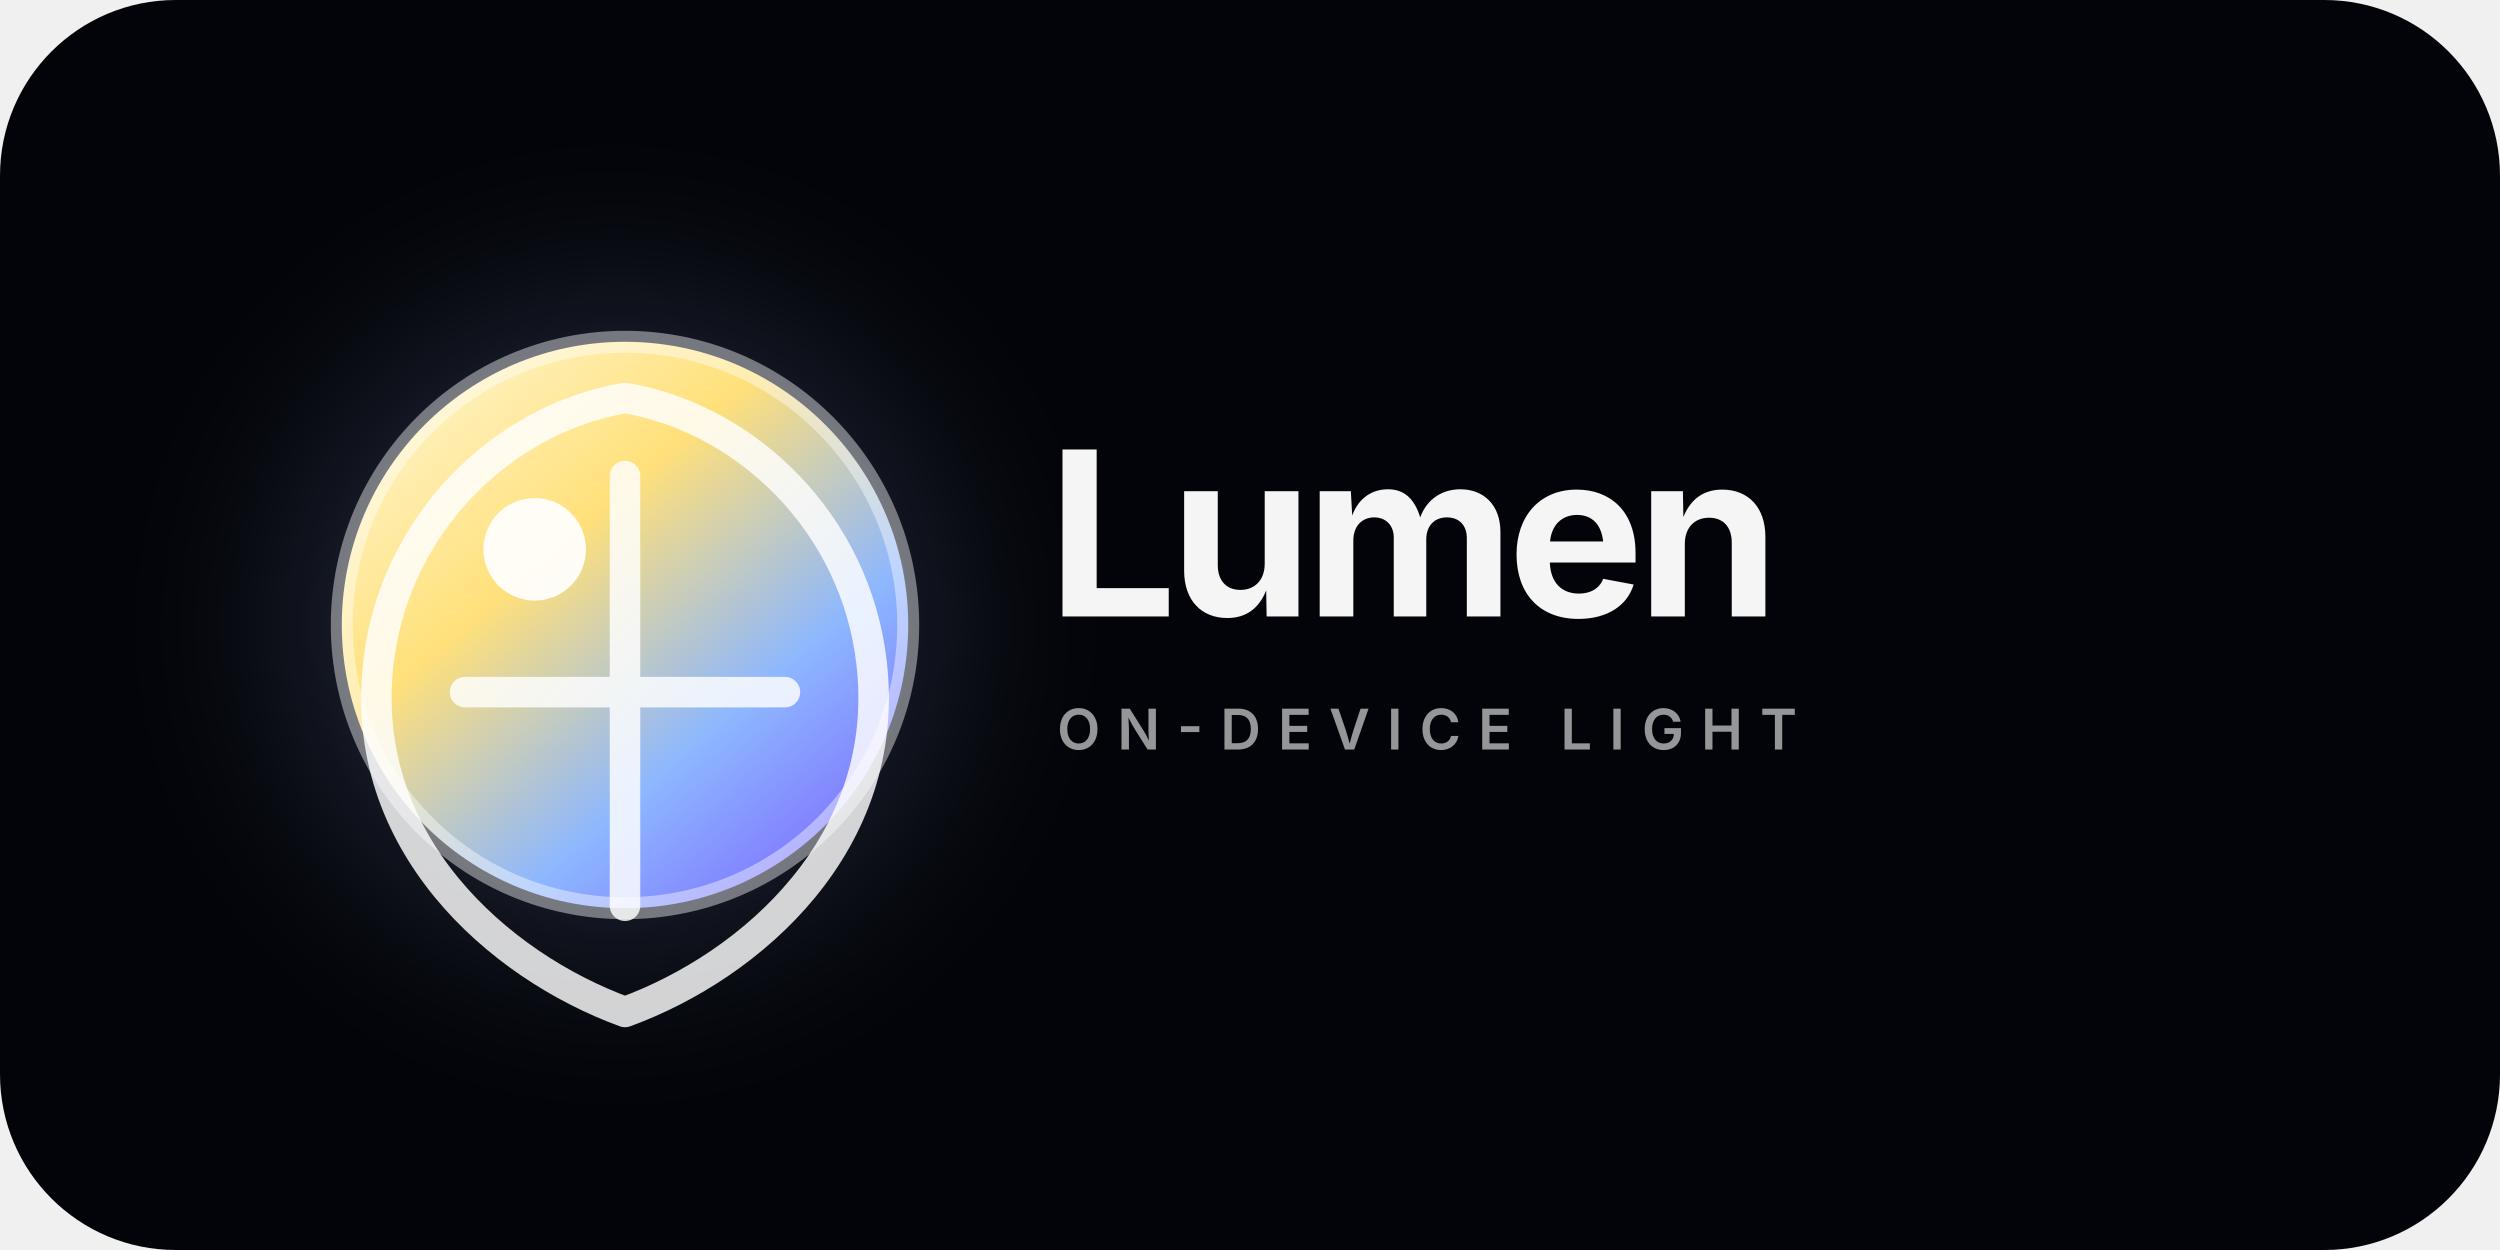
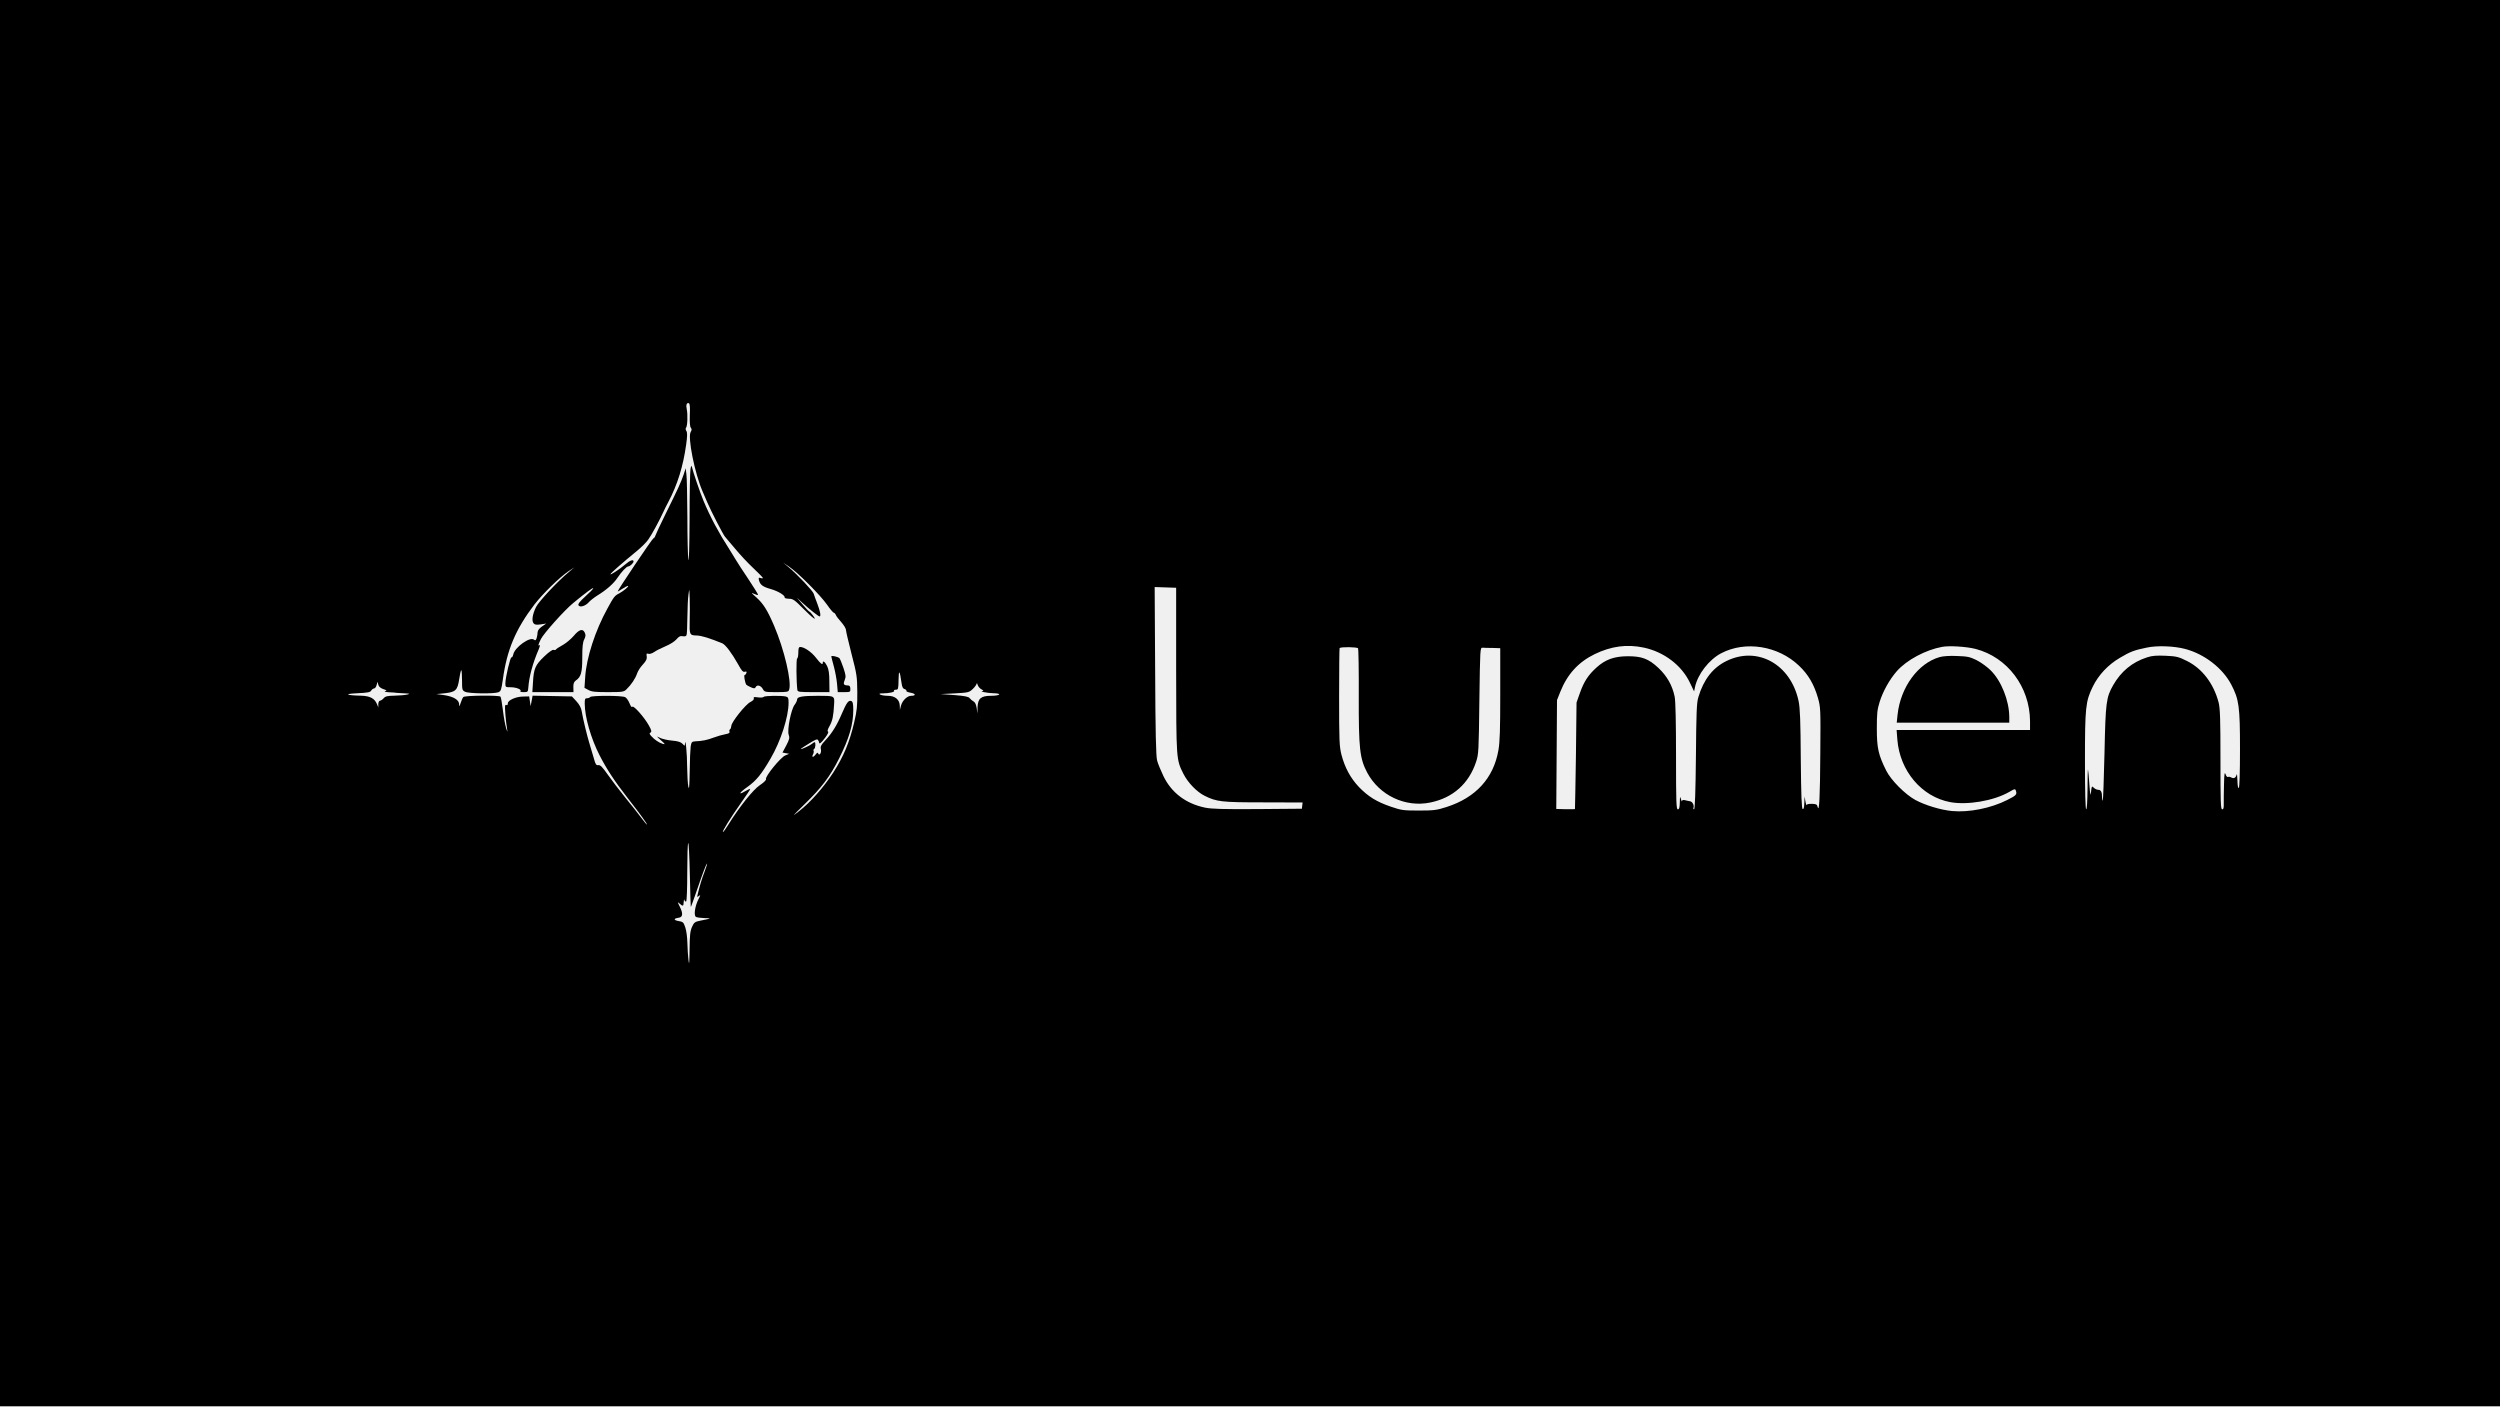
- <svg xmlns="http://www.w3.org/2000/svg" width="2048" height="1024" viewBox="0 0 2048 1024" fill="none">
-   <defs>
-     <radialGradient id="halo" cx="0" cy="0" r="1" gradientUnits="userSpaceOnUse" gradientTransform="translate(504 512) rotate(90) scale(420)">
-       <stop offset="0" stop-color="#FFEAA3" stop-opacity="0.60" />
-       <stop offset="0.34" stop-color="#A3CCFF" stop-opacity="0.22" />
-       <stop offset="1" stop-color="#03040A" stop-opacity="0" />
-     </radialGradient>
-     <linearGradient id="orb" x1="312" y1="278" x2="716" y2="746" gradientUnits="userSpaceOnUse">
-       <stop offset="0" stop-color="#FFF8D8" />
-       <stop offset="0.36" stop-color="#FFE07A" />
-       <stop offset="0.68" stop-color="#8DB7FF" />
-       <stop offset="1" stop-color="#7A5CFF" />
-     </linearGradient>
-   </defs>
-   <rect width="2048" height="1024" rx="144" fill="#03040A" />
-   <rect width="1024" height="1024" fill="url(#halo)" />
-   <circle cx="512" cy="512" r="232" fill="url(#orb)" />
-   <circle cx="512" cy="512" r="232" stroke="white" stroke-opacity="0.42" stroke-width="18" />
-   <circle cx="438" cy="450" r="42" fill="white" fill-opacity="0.92" />
-   <path d="M512 326C612 343 701 429 714 543C731 690 616 791 512 829C408 791 293 690 310 543C323 429 412 343 512 326Z" stroke="white" stroke-opacity="0.82" stroke-width="25" stroke-linecap="round" stroke-linejoin="round" />
-   <path d="M512 390V742M381 567H643" stroke="white" stroke-opacity="0.82" stroke-width="25" stroke-linecap="round" />
-   <text x="858" y="505" fill="white" fill-opacity="0.96" font-family="Avenir Next, Inter, SF Pro Rounded, system-ui, sans-serif" font-size="188" font-weight="650" letter-spacing="-6">Lumen</text>
-   <text x="866" y="614" fill="white" fill-opacity="0.58" font-family="Avenir Next, Inter, SF Pro Rounded, system-ui, sans-serif" font-size="46" font-weight="600" letter-spacing="14">ON-DEVICE LIGHT</text>
+ <svg xmlns="http://www.w3.org/2000/svg" version="1.0" width="2048pt" height="1152pt" viewBox="0 0 2048 1152" preserveAspectRatio="xMidYMid meet">
+   <g transform="translate(0,1152) scale(0.1,-0.1)" fill="#000000" stroke="none">
+     <path d="M0 5760 l0 -5760 10240 0 10240 0 0 5760 0 5760 -10240 0 -10240 0 0 -5760z m5651 2362 c-2 -61 1 -97 8 -106 9 -11 9 -19 -1 -35 -26 -42 33 -339 98 -488 14 -32 31 -71 38 -88 30 -71 131 -267 146 -283 8 -9 45 -54 83 -98 37 -45 103 -116 147 -157 44 -42 80 -78 80 -82 0 -3 -9 -4 -19 0 -16 5 -18 2 -14 -17 10 -39 31 -55 99 -74 62 -18 119 -54 112 -70 -2 -4 14 -8 35 -9 33 0 47 -10 116 -80 84 -84 119 -108 80 -56 -12 17 -26 31 -29 31 -3 0 -28 26 -55 58 l-48 57 44 -41 c55 -51 134 -114 143 -114 13 0 5 43 -18 103 -13 34 -27 72 -30 83 -7 23 -135 159 -206 218 l-45 37 49 -33 c71 -47 254 -231 310 -310 26 -38 52 -68 57 -68 5 0 12 -8 16 -17 3 -10 24 -37 45 -60 21 -24 38 -52 38 -63 0 -11 21 -100 46 -198 43 -165 46 -186 47 -312 1 -114 -3 -153 -26 -250 -38 -162 -86 -276 -171 -409 -81 -124 -186 -243 -281 -317 -62 -49 -56 -42 46 58 140 136 208 226 282 373 83 165 117 280 117 398 0 52 -4 69 -16 74 -23 9 -39 -13 -77 -102 -41 -97 -82 -163 -137 -221 -35 -38 -41 -49 -35 -73 6 -29 -14 -58 -23 -32 -3 8 -9 5 -19 -8 -19 -27 -37 -28 -23 -1 6 11 8 25 5 30 -3 5 -1 11 5 15 11 7 14 55 3 55 -3 0 -14 -6 -22 -14 -16 -14 -91 -48 -91 -42 0 2 30 23 67 45 51 32 68 39 74 29 5 -7 9 -16 9 -20 0 -18 17 -5 50 39 21 28 30 48 23 50 -7 3 -3 18 13 46 24 43 32 82 37 179 4 68 5 68 -133 68 -127 0 -170 -8 -170 -30 0 -9 -9 -29 -20 -43 -29 -36 -63 -206 -49 -246 9 -25 6 -38 -20 -88 l-31 -58 27 -5 28 -5 -33 -14 c-38 -16 -165 -172 -157 -193 3 -8 -16 -27 -50 -50 -55 -36 -168 -178 -260 -326 -21 -34 -40 -60 -43 -58 -6 7 60 113 150 241 43 60 76 111 74 112 -2 2 -20 -6 -40 -18 -63 -37 -51 -13 19 36 71 51 114 104 187 230 84 143 148 343 148 458 0 38 -3 46 -22 51 -36 9 -176 7 -182 -3 -3 -5 -24 -7 -46 -4 -32 5 -39 3 -35 -8 3 -9 -8 -20 -28 -30 -39 -19 -156 -165 -156 -196 -1 -12 -5 -24 -11 -28 -5 -3 -7 -12 -4 -19 4 -10 -7 -16 -35 -21 -23 -4 -65 -16 -94 -27 -52 -20 -95 -29 -152 -31 -27 -2 -31 -6 -37 -42 -3 -22 -7 -114 -8 -205 -2 -122 -5 -155 -11 -125 -5 22 -9 96 -10 165 0 105 -14 247 -18 186 -1 -19 -1 -19 -20 1 -14 14 -37 22 -85 26 -36 3 -80 13 -98 22 -33 16 -33 16 7 -20 35 -31 37 -35 15 -29 -29 8 -67 33 -95 64 -15 17 -17 23 -6 29 11 7 8 19 -13 57 -36 66 -127 169 -136 154 -4 -7 -14 4 -23 29 -9 22 -25 45 -36 50 -25 14 -278 14 -286 1 -3 -5 -15 -10 -26 -10 -16 0 -19 -7 -19 -43 0 -109 51 -287 122 -425 58 -113 122 -211 232 -352 106 -136 156 -206 156 -215 0 -4 -21 21 -47 56 -27 36 -86 111 -133 168 -47 58 -110 141 -141 185 -44 63 -61 80 -77 78 -18 -3 -24 6 -37 55 -9 32 -25 85 -35 118 -20 64 -54 204 -65 270 -4 26 -19 54 -43 80 l-37 40 -161 3 -161 3 -8 -43 -8 -43 -6 40 -6 40 -47 -1 c-60 0 -128 -30 -128 -56 0 -11 -4 -17 -9 -14 -5 4 -11 1 -13 -5 -4 -12 6 -135 16 -191 5 -28 3 -27 -8 7 -7 22 -19 87 -26 145 -7 58 -16 109 -20 113 -12 13 -291 10 -304 -3 -6 -6 -16 -28 -22 -48 -11 -33 -12 -34 -13 -10 -1 36 -49 63 -126 74 l-60 8 69 7 c89 10 104 24 118 117 6 40 13 72 17 72 3 0 6 -37 6 -82 0 -78 1 -83 25 -95 29 -15 236 -18 272 -4 21 8 25 19 37 102 33 244 104 413 259 617 67 87 209 226 280 273 l47 31 -45 -38 c-91 -75 -247 -242 -269 -287 -29 -60 -37 -112 -20 -133 10 -12 23 -14 58 -9 l46 7 -35 -24 c-23 -16 -35 -32 -36 -48 0 -14 -4 -35 -8 -48 -6 -18 -11 -21 -22 -12 -32 27 -156 -62 -169 -120 -4 -17 -10 -28 -15 -25 -9 6 -50 -167 -50 -212 0 -33 1 -33 48 -33 45 -1 89 -20 75 -33 -3 -4 9 -7 28 -7 32 0 34 2 37 36 6 91 37 204 86 317 9 22 12 36 7 32 -15 -9 -14 -1 9 48 21 45 197 242 267 298 108 89 163 129 163 120 0 -5 -29 -35 -65 -67 -47 -43 -62 -63 -56 -73 12 -19 56 -6 84 25 12 14 44 39 71 56 72 44 133 97 163 143 36 53 75 94 90 95 14 0 43 28 43 41 0 19 -31 8 -67 -24 -45 -39 -127 -93 -122 -80 4 10 103 97 217 190 35 29 77 70 92 92 26 35 96 164 126 231 6 14 24 50 40 80 74 140 121 292 145 468 10 70 10 98 2 111 -7 11 -8 22 -3 27 12 12 15 109 6 151 -8 35 -1 56 17 50 8 -3 11 -32 8 -95z m3984 -2092 c1 -738 0 -730 60 -850 36 -71 108 -146 171 -178 100 -50 138 -55 482 -55 l323 -1 -3 -25 -3 -26 -363 -3 c-284 -2 -377 1 -431 12 -157 33 -275 122 -341 260 -21 45 -45 101 -51 126 -9 33 -14 231 -16 733 l-4 688 88 -3 88 -3 0 -675z m3830 185 c166 -35 310 -144 378 -286 l35 -73 7 34 c22 106 115 226 214 278 199 105 468 62 639 -102 76 -72 122 -152 154 -261 22 -78 23 -89 20 -450 -2 -366 -9 -497 -22 -445 -5 21 -12 24 -48 25 -23 1 -43 -4 -43 -10 -1 -5 -5 8 -9 30 l-7 40 -2 -53 c-1 -37 -5 -52 -13 -50 -9 3 -13 103 -16 409 -2 313 -6 420 -18 476 -64 301 -336 453 -591 328 -112 -55 -187 -152 -230 -296 -14 -45 -17 -127 -20 -486 -3 -289 -8 -433 -15 -433 -5 0 -8 6 -5 13 7 20 -8 50 -28 53 -10 2 -29 5 -42 9 -15 3 -23 1 -24 -7 -1 -7 -5 1 -9 17 -6 25 -8 20 -9 -27 -1 -44 -5 -58 -16 -58 -13 0 -15 55 -15 435 0 278 -4 453 -11 487 -19 93 -63 170 -133 236 -81 76 -137 97 -256 96 -107 -1 -179 -27 -250 -91 -69 -62 -104 -116 -137 -209 l-28 -79 -5 -435 c-4 -239 -7 -436 -8 -438 -1 -1 -36 -2 -78 -1 l-75 2 3 446 3 446 27 68 c58 145 149 244 283 309 136 65 263 82 400 53z m2719 -11 c261 -68 444 -311 446 -591 l0 -73 -546 0 -547 0 6 -78 c20 -257 199 -469 433 -513 140 -26 354 10 481 82 50 29 52 29 58 9 9 -29 1 -37 -73 -74 -132 -67 -313 -103 -450 -90 -91 8 -223 48 -302 91 -84 46 -200 163 -238 240 -64 128 -77 185 -77 343 0 124 3 156 23 220 27 87 82 185 141 252 80 91 235 174 371 199 60 11 199 2 274 -17z m1716 0 c157 -41 307 -156 378 -291 64 -122 72 -179 72 -529 0 -198 -4 -315 -10 -319 -6 -4 -10 19 -11 62 -1 37 -4 59 -6 48 -7 -27 -23 -36 -45 -24 -10 6 -22 7 -27 4 -5 -3 -14 7 -19 22 -8 22 -11 6 -13 -82 -2 -60 -2 -131 -2 -157 1 -36 -2 -48 -13 -48 -12 0 -14 61 -14 408 0 334 -3 418 -15 467 -41 156 -135 279 -261 341 -66 33 -84 38 -173 42 -76 3 -110 1 -152 -13 -122 -39 -213 -115 -278 -228 -57 -101 -62 -137 -71 -556 -5 -211 -11 -386 -14 -389 -3 -3 -6 9 -6 26 0 44 -9 62 -32 62 -11 0 -27 8 -36 17 -16 16 -17 14 -22 -33 -5 -41 -7 -30 -14 61 -4 61 -9 115 -11 120 -2 6 -4 -65 -4 -157 -1 -105 -5 -168 -11 -168 -6 0 -10 138 -10 394 0 442 5 490 64 611 47 96 126 180 222 236 86 51 118 63 221 84 83 18 222 13 313 -11z m-6775 5 c4 -6 7 -183 6 -393 -1 -430 8 -509 69 -625 100 -187 313 -288 518 -245 184 38 315 154 374 333 21 63 22 89 27 501 6 427 6 435 26 434 11 -1 48 -2 83 -2 l62 -2 0 -374 c0 -292 -3 -393 -15 -462 -40 -229 -185 -388 -425 -465 -81 -26 -103 -29 -226 -29 -127 0 -143 2 -228 31 -118 40 -187 83 -263 161 -70 74 -116 159 -144 266 -17 68 -19 113 -19 472 0 218 2 399 4 401 11 11 145 9 151 -2z m-3740 -281 c4 -34 11 -49 26 -53 10 -4 17 -10 14 -15 -3 -4 13 -11 35 -15 42 -7 46 -25 5 -25 -33 0 -72 -38 -84 -80 l-9 -35 -1 33 c-1 51 -39 82 -98 82 -26 0 -55 5 -63 10 -11 7 -6 10 21 10 52 0 100 11 93 21 -3 5 4 9 15 9 19 0 21 6 22 83 1 85 10 76 24 -25z m-4245 -53 c29 -10 32 -13 15 -17 -11 -3 3 -7 30 -9 28 -1 57 -3 65 -5 8 -1 38 -3 65 -4 44 -2 47 -3 20 -10 -16 -4 -63 -8 -103 -9 -59 -1 -75 -5 -89 -21 -10 -11 -23 -20 -30 -20 -7 0 -13 -12 -14 -27 l0 -28 -10 25 c-20 49 -57 69 -134 71 -124 3 -140 15 -27 20 84 4 106 8 113 22 6 9 16 17 23 17 8 0 17 12 21 28 l8 27 6 -24 c4 -16 18 -28 41 -36z m4900 -2 c16 -8 19 -13 10 -14 -33 -2 38 -17 88 -18 75 -1 56 -21 -20 -21 -82 0 -107 -22 -110 -94 l-1 -51 -6 44 c-4 29 -13 48 -26 55 -11 6 -25 18 -32 27 -9 12 -40 18 -125 25 l-113 8 117 6 c111 6 118 8 147 36 17 16 31 36 32 44 1 8 4 4 8 -10 4 -14 18 -30 31 -37z m-2381 -1783 c1 -3 28 73 61 169 32 95 64 179 70 185 6 6 -1 -20 -16 -59 -25 -65 -40 -115 -58 -189 -7 -27 -6 -28 10 -15 14 11 13 6 -5 -29 -28 -56 -39 -131 -20 -143 8 -5 39 -9 69 -10 62 -1 59 -3 -23 -19 -55 -11 -60 -14 -78 -53 -15 -34 -19 -69 -20 -187 -2 -116 -3 -133 -9 -85 -4 33 -8 96 -9 141 -1 44 -8 101 -17 126 -14 43 -19 47 -56 53 -42 7 -41 21 2 27 34 4 37 35 9 90 -20 40 -20 42 -2 26 27 -25 33 -23 34 15 1 17 3 24 6 14 2 -9 9 -15 14 -12 5 4 9 107 9 239 0 128 3 236 8 240 4 4 10 -111 13 -256 3 -144 7 -265 8 -268z" />
+     <path d="M5657 7681 c-4 -18 -8 -203 -8 -410 -1 -227 -5 -360 -10 -336 -4 22 -8 178 -8 346 -1 168 -4 328 -8 354 l-6 49 -16 -50 c-21 -62 -46 -117 -148 -323 -45 -91 -83 -173 -85 -181 -2 -8 -8 -17 -15 -20 -11 -4 -293 -424 -293 -435 0 -2 16 7 36 20 20 14 42 25 48 25 13 -1 -37 -43 -73 -62 -35 -17 -44 -29 -95 -123 -100 -181 -172 -404 -182 -560 l-6 -90 32 -17 c25 -15 57 -18 160 -18 120 0 131 2 152 23 39 37 74 90 87 130 7 20 28 54 48 74 26 29 34 44 31 65 -4 24 -2 27 14 22 10 -3 30 3 46 14 15 11 56 32 92 47 37 15 76 40 91 57 20 24 32 30 52 26 17 -3 28 0 31 9 4 8 6 74 7 146 1 73 4 157 9 187 7 53 7 52 10 -35 1 -49 2 -129 0 -177 -3 -118 -1 -123 58 -124 41 -2 97 -19 209 -64 26 -11 78 -80 129 -171 29 -53 40 -66 55 -62 15 4 18 1 13 -11 -3 -9 -10 -16 -14 -16 -8 0 2 -59 13 -78 4 -5 21 -15 38 -22 27 -12 33 -11 40 2 12 22 43 12 59 -18 13 -23 18 -24 111 -24 91 0 98 2 104 21 21 66 -40 326 -122 519 -55 129 -90 185 -146 235 -44 39 -47 44 -19 30 17 -8 32 -12 32 -7 0 5 -37 64 -82 132 -46 68 -89 135 -97 149 -8 14 -33 55 -56 91 -89 138 -156 264 -211 395 -28 66 -90 249 -96 280 -3 14 -6 10 -11 -14z" />
+     <path d="M4700 6311 c-22 -26 -63 -60 -90 -75 -27 -15 -52 -31 -55 -36 -3 -5 -12 -7 -20 -4 -9 4 -39 -18 -78 -55 -72 -69 -85 -98 -91 -214 l-5 -77 169 0 168 0 -1 40 c-1 31 5 44 21 56 42 29 52 65 52 189 0 87 4 124 16 147 12 24 13 36 5 54 -16 37 -46 29 -91 -25z" />
+     <path d="M6540 6176 c0 -25 -4 -48 -10 -51 -8 -5 -7 -186 2 -257 2 -16 16 -18 133 -18 l130 0 -1 88 c0 62 -5 98 -18 125 -17 35 -36 49 -36 27 0 -21 -17 -8 -55 41 -38 49 -97 89 -130 89 -11 0 -15 -11 -15 -44z" />
+     <path d="M6810 6143 c0 -5 10 -42 21 -83 11 -41 23 -105 26 -142 l6 -68 52 0 c50 0 52 1 51 28 -1 21 -6 27 -23 27 -32 1 -37 11 -23 45 11 26 9 39 -11 100 -13 39 -28 74 -33 79 -16 12 -66 23 -66 14z" />
+     <path d="M15889 6137 c-176 -50 -320 -247 -344 -471 l-7 -66 461 0 461 0 0 48 c-1 132 -65 294 -152 380 -28 28 -79 65 -114 83 -57 28 -75 32 -162 35 -60 3 -115 -1 -143 -9z" />
+   </g>
</svg>
